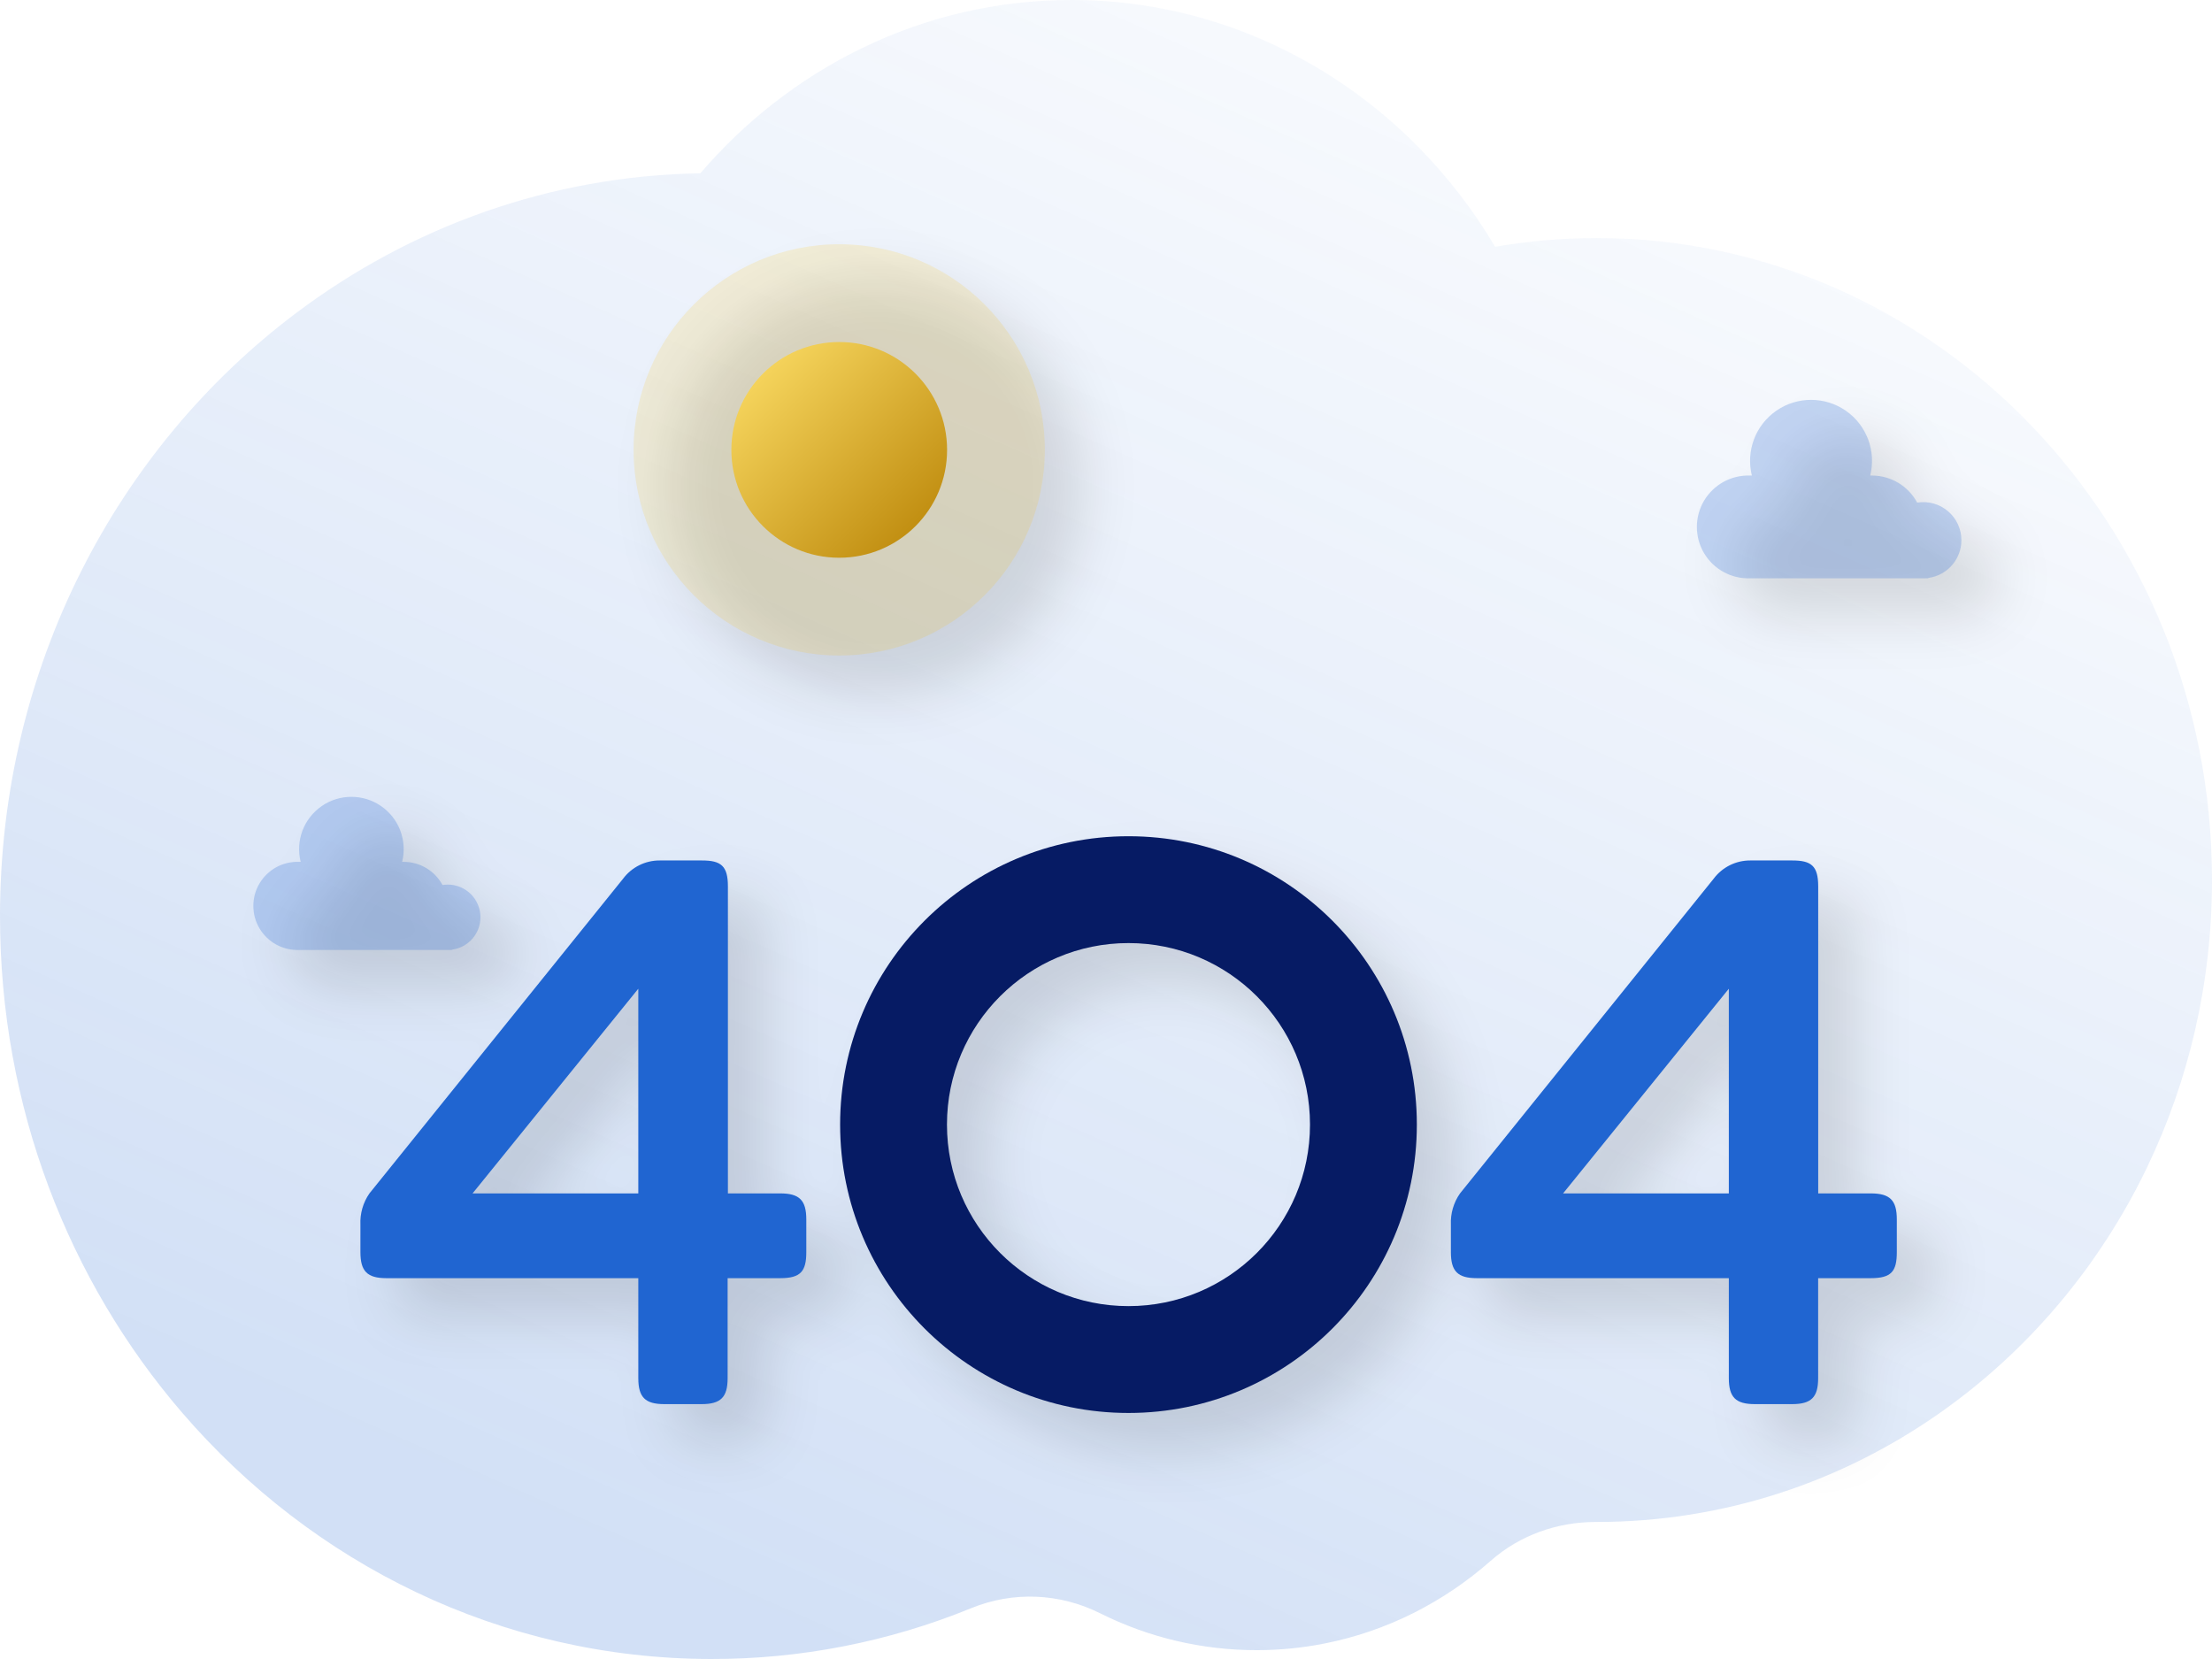
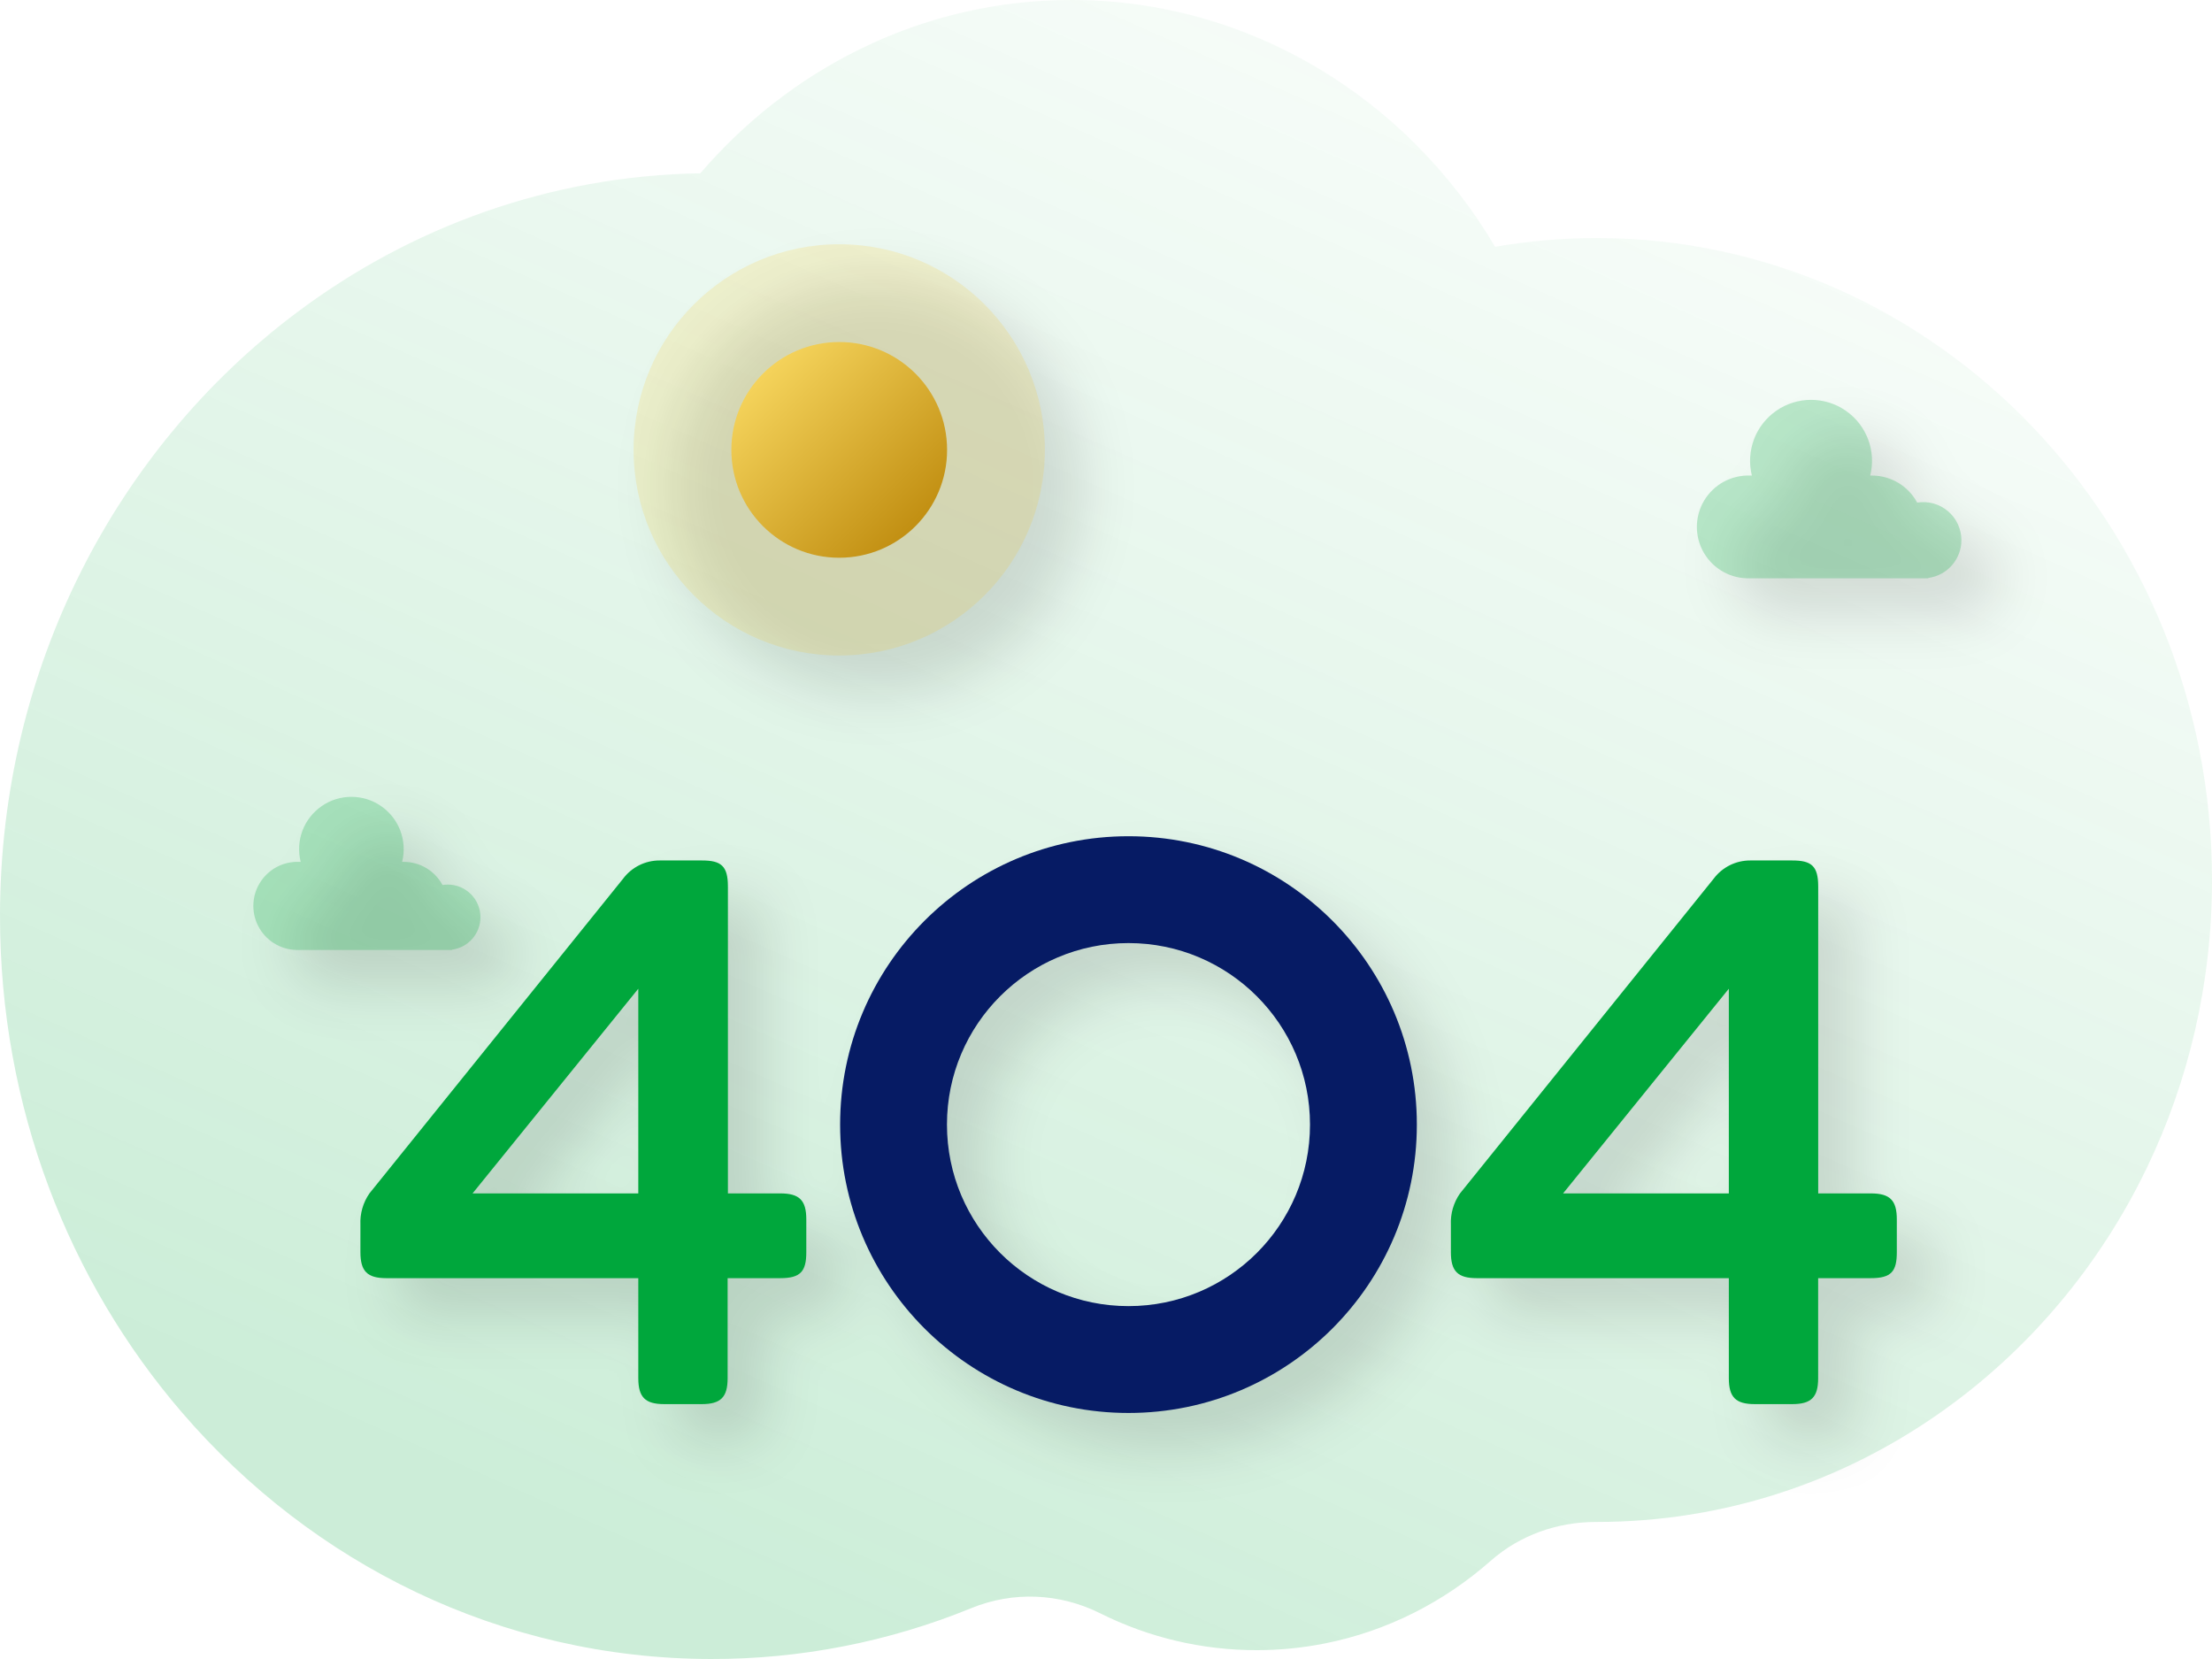
<svg xmlns="http://www.w3.org/2000/svg" width="480" height="360" fill="none">
  <path fill-rule="evenodd" clip-rule="evenodd" d="M0 198.781c0 41.457 14.945 79.235 39.539 107.785 28.214 32.765 69.128 53.365 114.734 53.434a148.458 148.458 0 0056.495-11.036c9.051-3.699 19.182-3.274 27.948 1.107a75.774 75.774 0 0033.957 8.011c5.023 0 9.942-.495 14.7-1.434 13.581-2.67 25.94-8.99 36.089-17.94 6.379-5.627 14.548-8.456 22.898-8.446h.142c27.589 0 53.215-8.732 74.492-23.696 19.021-13.36 34.554-31.696 44.904-53.225C474.92 234.581 480 213.388 480 190.958c0-76.931-59.774-139.305-133.498-139.305-7.516 0-14.88.663-22.063 1.899C305.418 21.42 271.355 0 232.498 0a103.647 103.647 0 00-45.879 10.661c-13.24 6.487-25.011 15.705-34.641 26.939-32.697.544-62.93 11.69-87.675 30.291C25.351 97.155 0 144.882 0 198.781z" fill="url(#prefix__paint0_linear)" opacity=".2" />
  <g filter="url(#prefix__filter0_d)">
    <circle opacity=".15" cx="182.109" cy="97.623" r="44.623" fill="#FFC107" />
    <circle cx="182.109" cy="97.623" r="23.406" fill="url(#prefix__paint1_linear)" />
    <path fill-rule="evenodd" clip-rule="evenodd" d="M244.878 306.611c34.56 0 62.575-28.016 62.575-62.575 0-34.56-28.015-62.576-62.575-62.576-34.559 0-62.575 28.016-62.575 62.576 0 34.559 28.016 62.575 62.575 62.575zm0-23.186c21.754 0 39.389-17.635 39.389-39.389 0-21.755-17.635-39.39-39.389-39.39s-39.389 17.635-39.389 39.39c0 21.754 17.635 39.389 39.389 39.389z" fill="#061B64" />
-     <path fill-rule="evenodd" clip-rule="evenodd" d="M174.965 264.592c0-4.133-1.492-5.625-5.637-5.625h-11.373v-66.611c0-4.476-1.492-5.637-5.638-5.637h-9.172a9.866 9.866 0 00-7.948 3.974l-55.03 68.274a11.006 11.006 0 00-1.957 6.787v5.968c0 4.145 1.492 5.637 5.625 5.637h54.676v21.707c0 4.133 1.492 5.625 5.625 5.625h8.12c4.146 0 5.638-1.492 5.638-5.625v-21.707h11.434c4.414 0 5.637-1.492 5.637-5.637v-7.13zm-72.42-5.625l35.966-44.415v44.415h-35.966zM411.607 264.592c0-4.133-1.492-5.625-5.638-5.625h-11.422v-66.611c0-4.476-1.492-5.637-5.637-5.637h-9.111a9.87 9.87 0 00-7.949 3.974l-55.03 68.274a11.011 11.011 0 00-1.981 6.787v5.968c0 4.145 1.492 5.637 5.626 5.637h54.687v21.707c0 4.133 1.492 5.625 5.626 5.625h8.12c4.145 0 5.637-1.492 5.637-5.625v-21.707h11.434c4.476 0 5.638-1.492 5.638-5.637v-7.13zm-72.42-5.625l35.965-44.415v44.415h-35.965z" fill="#2065D1" />
-     <path opacity=".24" d="M425.621 117.222a8.267 8.267 0 00-9.599-8.157 11.129 11.129 0 00-9.784-5.87h-.403a13.23 13.23 0 00-20.365-14.078 13.23 13.23 0 00-5.316 14.078h-.403a11.153 11.153 0 100 22.293h38.68v-.073a8.279 8.279 0 007.19-8.193zM104.258 199.045a7.093 7.093 0 00-7.093-7.092c-.381.007-.761.039-1.138.097a9.552 9.552 0 00-8.425-5.026h-.343a11.348 11.348 0 10-22.012 0h-.342a9.564 9.564 0 100 19.114h33.177v-.061a7.107 7.107 0 006.176-7.032z" fill="#2065D1" />
+     <path fill-rule="evenodd" clip-rule="evenodd" d="M174.965 264.592c0-4.133-1.492-5.625-5.637-5.625h-11.373v-66.611c0-4.476-1.492-5.637-5.638-5.637h-9.172a9.866 9.866 0 00-7.948 3.974l-55.03 68.274a11.006 11.006 0 00-1.957 6.787v5.968c0 4.145 1.492 5.637 5.625 5.637h54.676v21.707c0 4.133 1.492 5.625 5.625 5.625h8.12c4.146 0 5.638-1.492 5.638-5.625v-21.707h11.434c4.414 0 5.637-1.492 5.637-5.637v-7.13zm-72.42-5.625l35.966-44.415v44.415h-35.966zM411.607 264.592c0-4.133-1.492-5.625-5.638-5.625h-11.422v-66.611c0-4.476-1.492-5.637-5.637-5.637h-9.111a9.87 9.87 0 00-7.949 3.974l-55.03 68.274a11.011 11.011 0 00-1.981 6.787v5.968c0 4.145 1.492 5.637 5.626 5.637h54.687v21.707c0 4.133 1.492 5.625 5.626 5.625h8.12c4.145 0 5.637-1.492 5.637-5.625v-21.707h11.434c4.476 0 5.638-1.492 5.638-5.637v-7.13zm-72.42-5.625l35.965-44.415v44.415h-35.965z" fill="#00A73C" />
+     <path opacity=".24" d="M425.621 117.222a8.267 8.267 0 00-9.599-8.157 11.129 11.129 0 00-9.784-5.87h-.403a13.23 13.23 0 00-20.365-14.078 13.23 13.23 0 00-5.316 14.078h-.403a11.153 11.153 0 100 22.293h38.68v-.073a8.279 8.279 0 007.19-8.193zM104.258 199.045a7.093 7.093 0 00-7.093-7.092c-.381.007-.761.039-1.138.097a9.552 9.552 0 00-8.425-5.026h-.343a11.348 11.348 0 10-22.012 0h-.342a9.564 9.564 0 100 19.114h33.177v-.061a7.107 7.107 0 006.176-7.032z" fill="#00A73C" />
  </g>
  <defs>
    <linearGradient id="prefix__paint0_linear" x1="328.81" y1="424.032" x2="505.393" y2="26.048" gradientUnits="userSpaceOnUse">
-       <stop stop-color="#2065D1" />
-       <stop offset="1" stop-color="#2065D1" stop-opacity=".01" />
+       <stop stop-color="#00A73C" />
+       <stop offset="1" stop-color="#00A73C" stop-opacity=".01" />
    </linearGradient>
    <linearGradient id="prefix__paint1_linear" x1="135.297" y1="97.623" x2="182.109" y2="144.436" gradientUnits="userSpaceOnUse">
      <stop stop-color="#FFE16A" />
      <stop offset="1" stop-color="#B78103" />
    </linearGradient>
    <filter id="prefix__filter0_d" x="51" y="49" width="394.621" height="277.611" filterUnits="userSpaceOnUse" color-interpolation-filters="sRGB">
      <feFlood flood-opacity="0" result="BackgroundImageFix" />
      <feColorMatrix in="SourceAlpha" values="0 0 0 0 0 0 0 0 0 0 0 0 0 0 0 0 0 0 127 0" />
      <feOffset dx="8" dy="8" />
      <feGaussianBlur stdDeviation="6" />
      <feColorMatrix values="0 0 0 0 0 0 0 0 0 0 0 0 0 0 0 0 0 0 0.12 0" />
      <feBlend in2="BackgroundImageFix" result="effect1_dropShadow" />
      <feBlend in="SourceGraphic" in2="effect1_dropShadow" result="shape" />
    </filter>
  </defs>
</svg>
